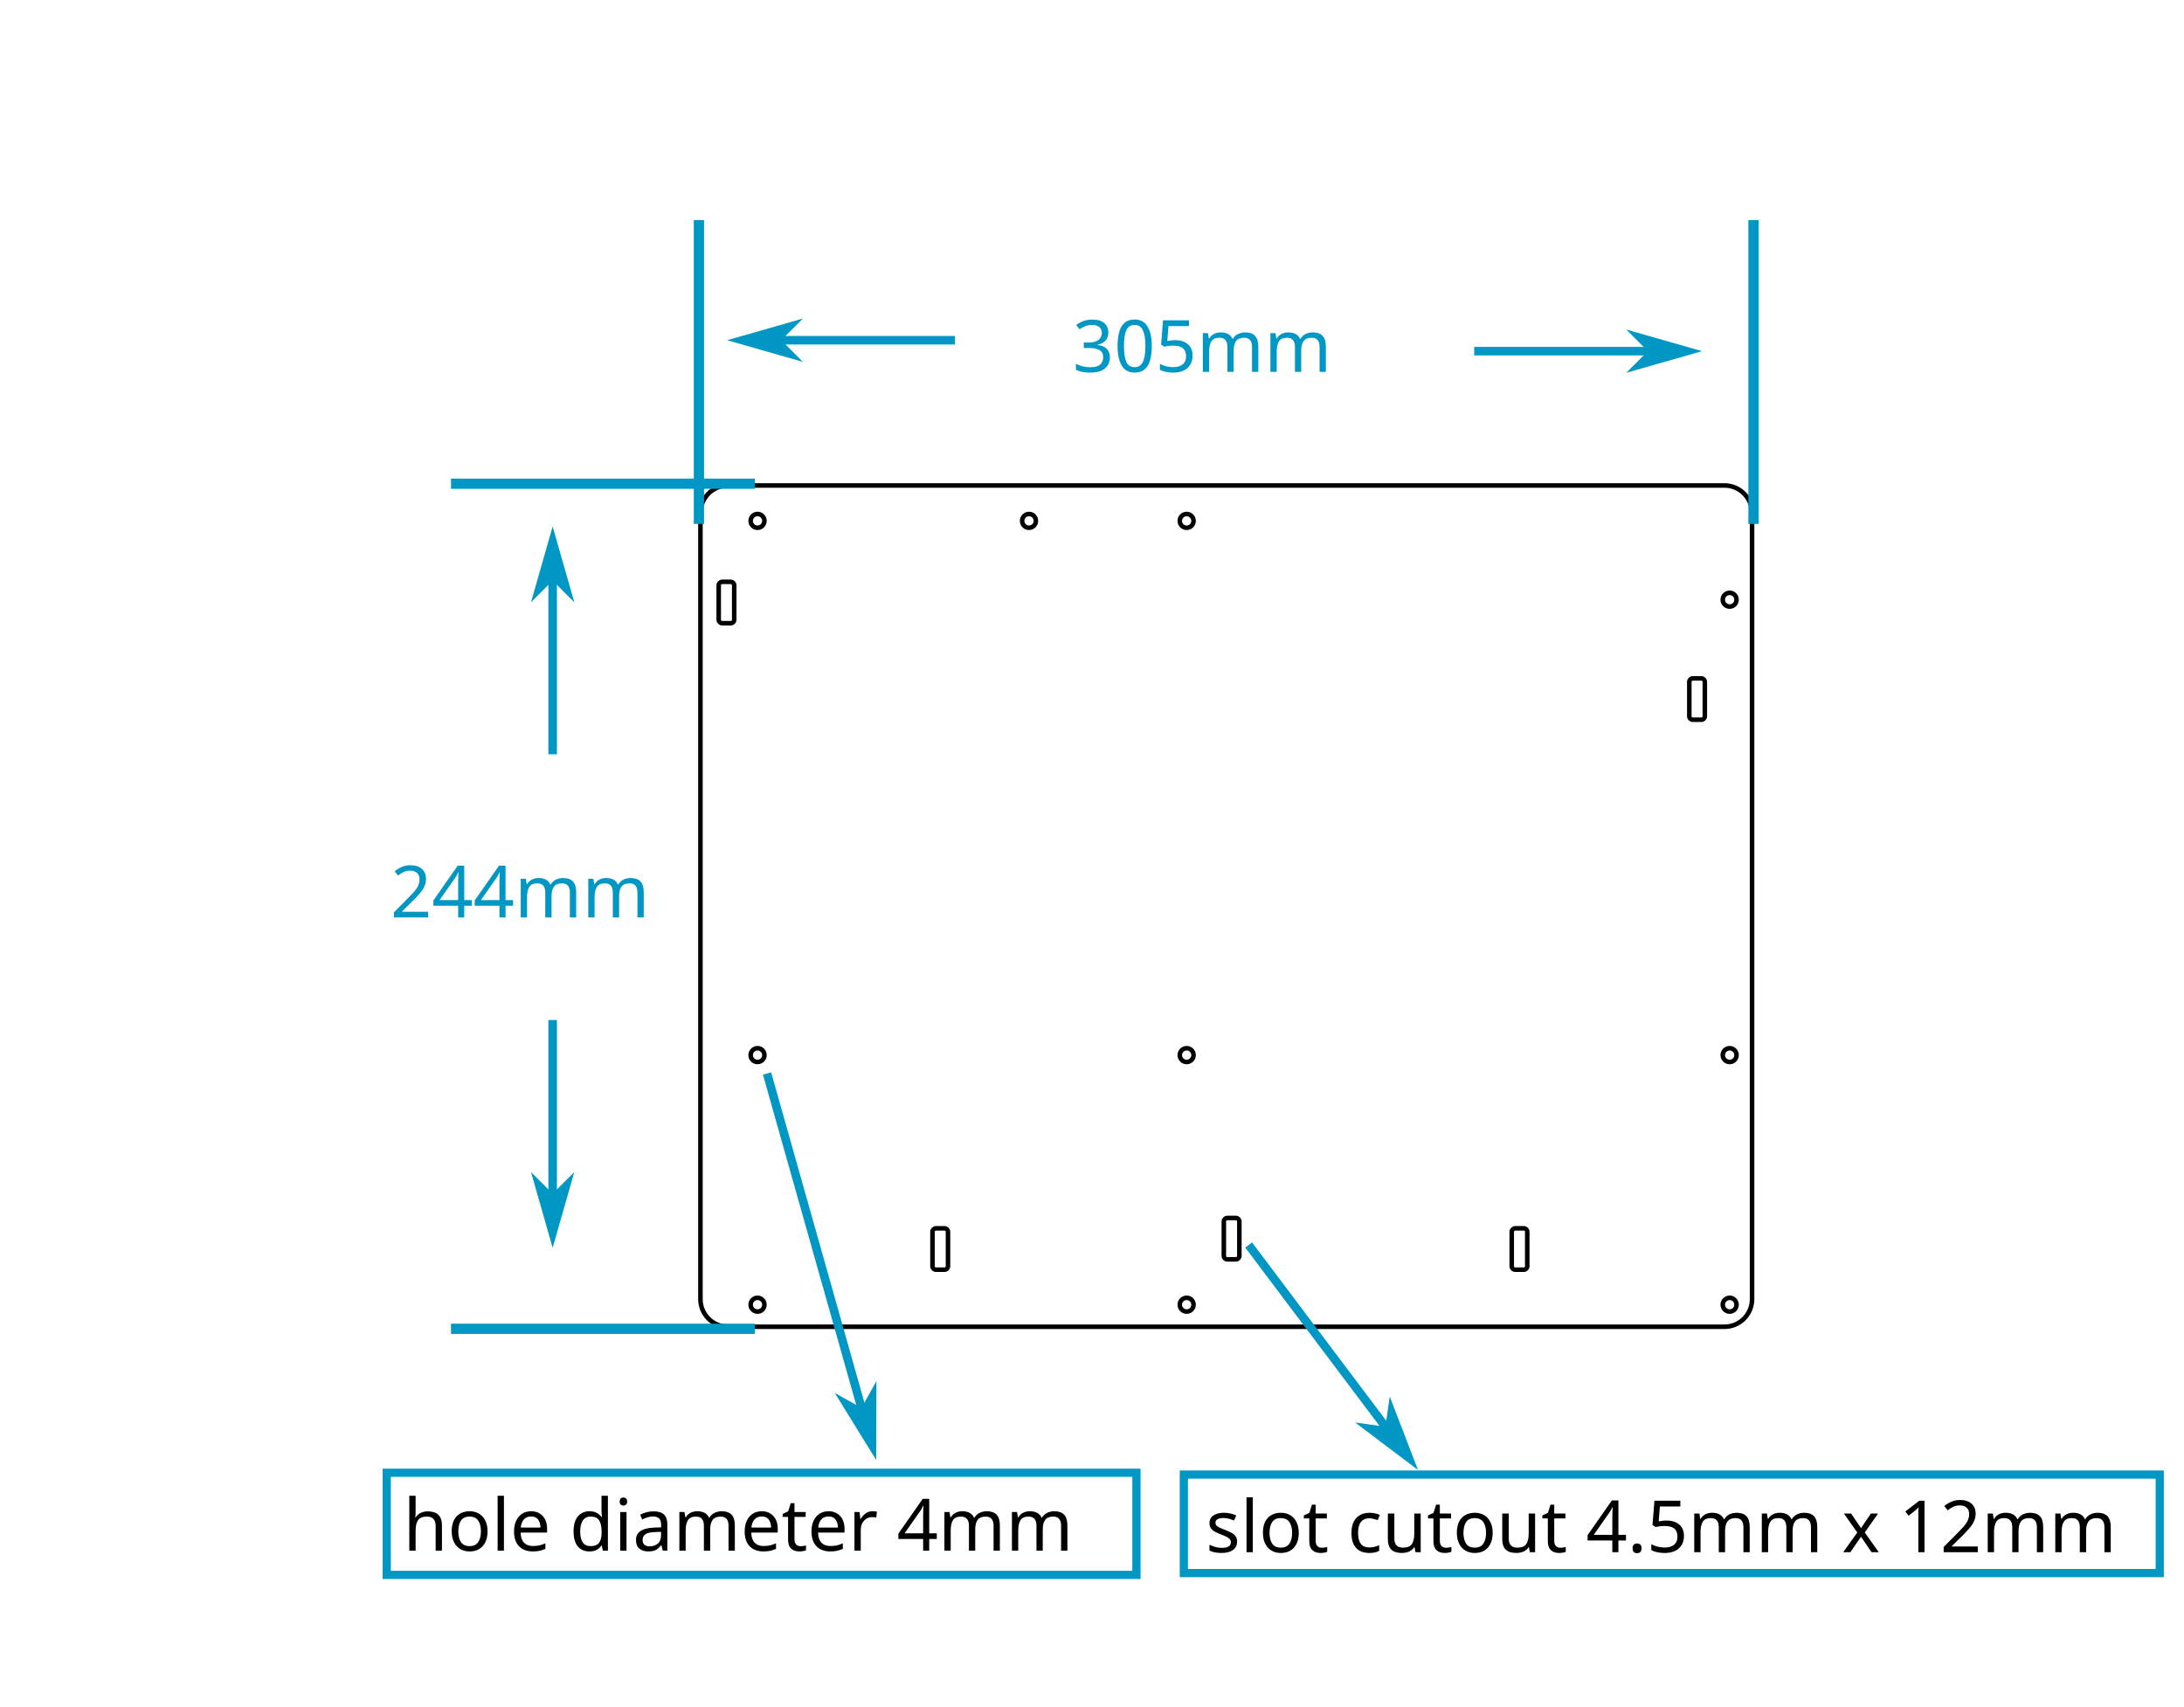
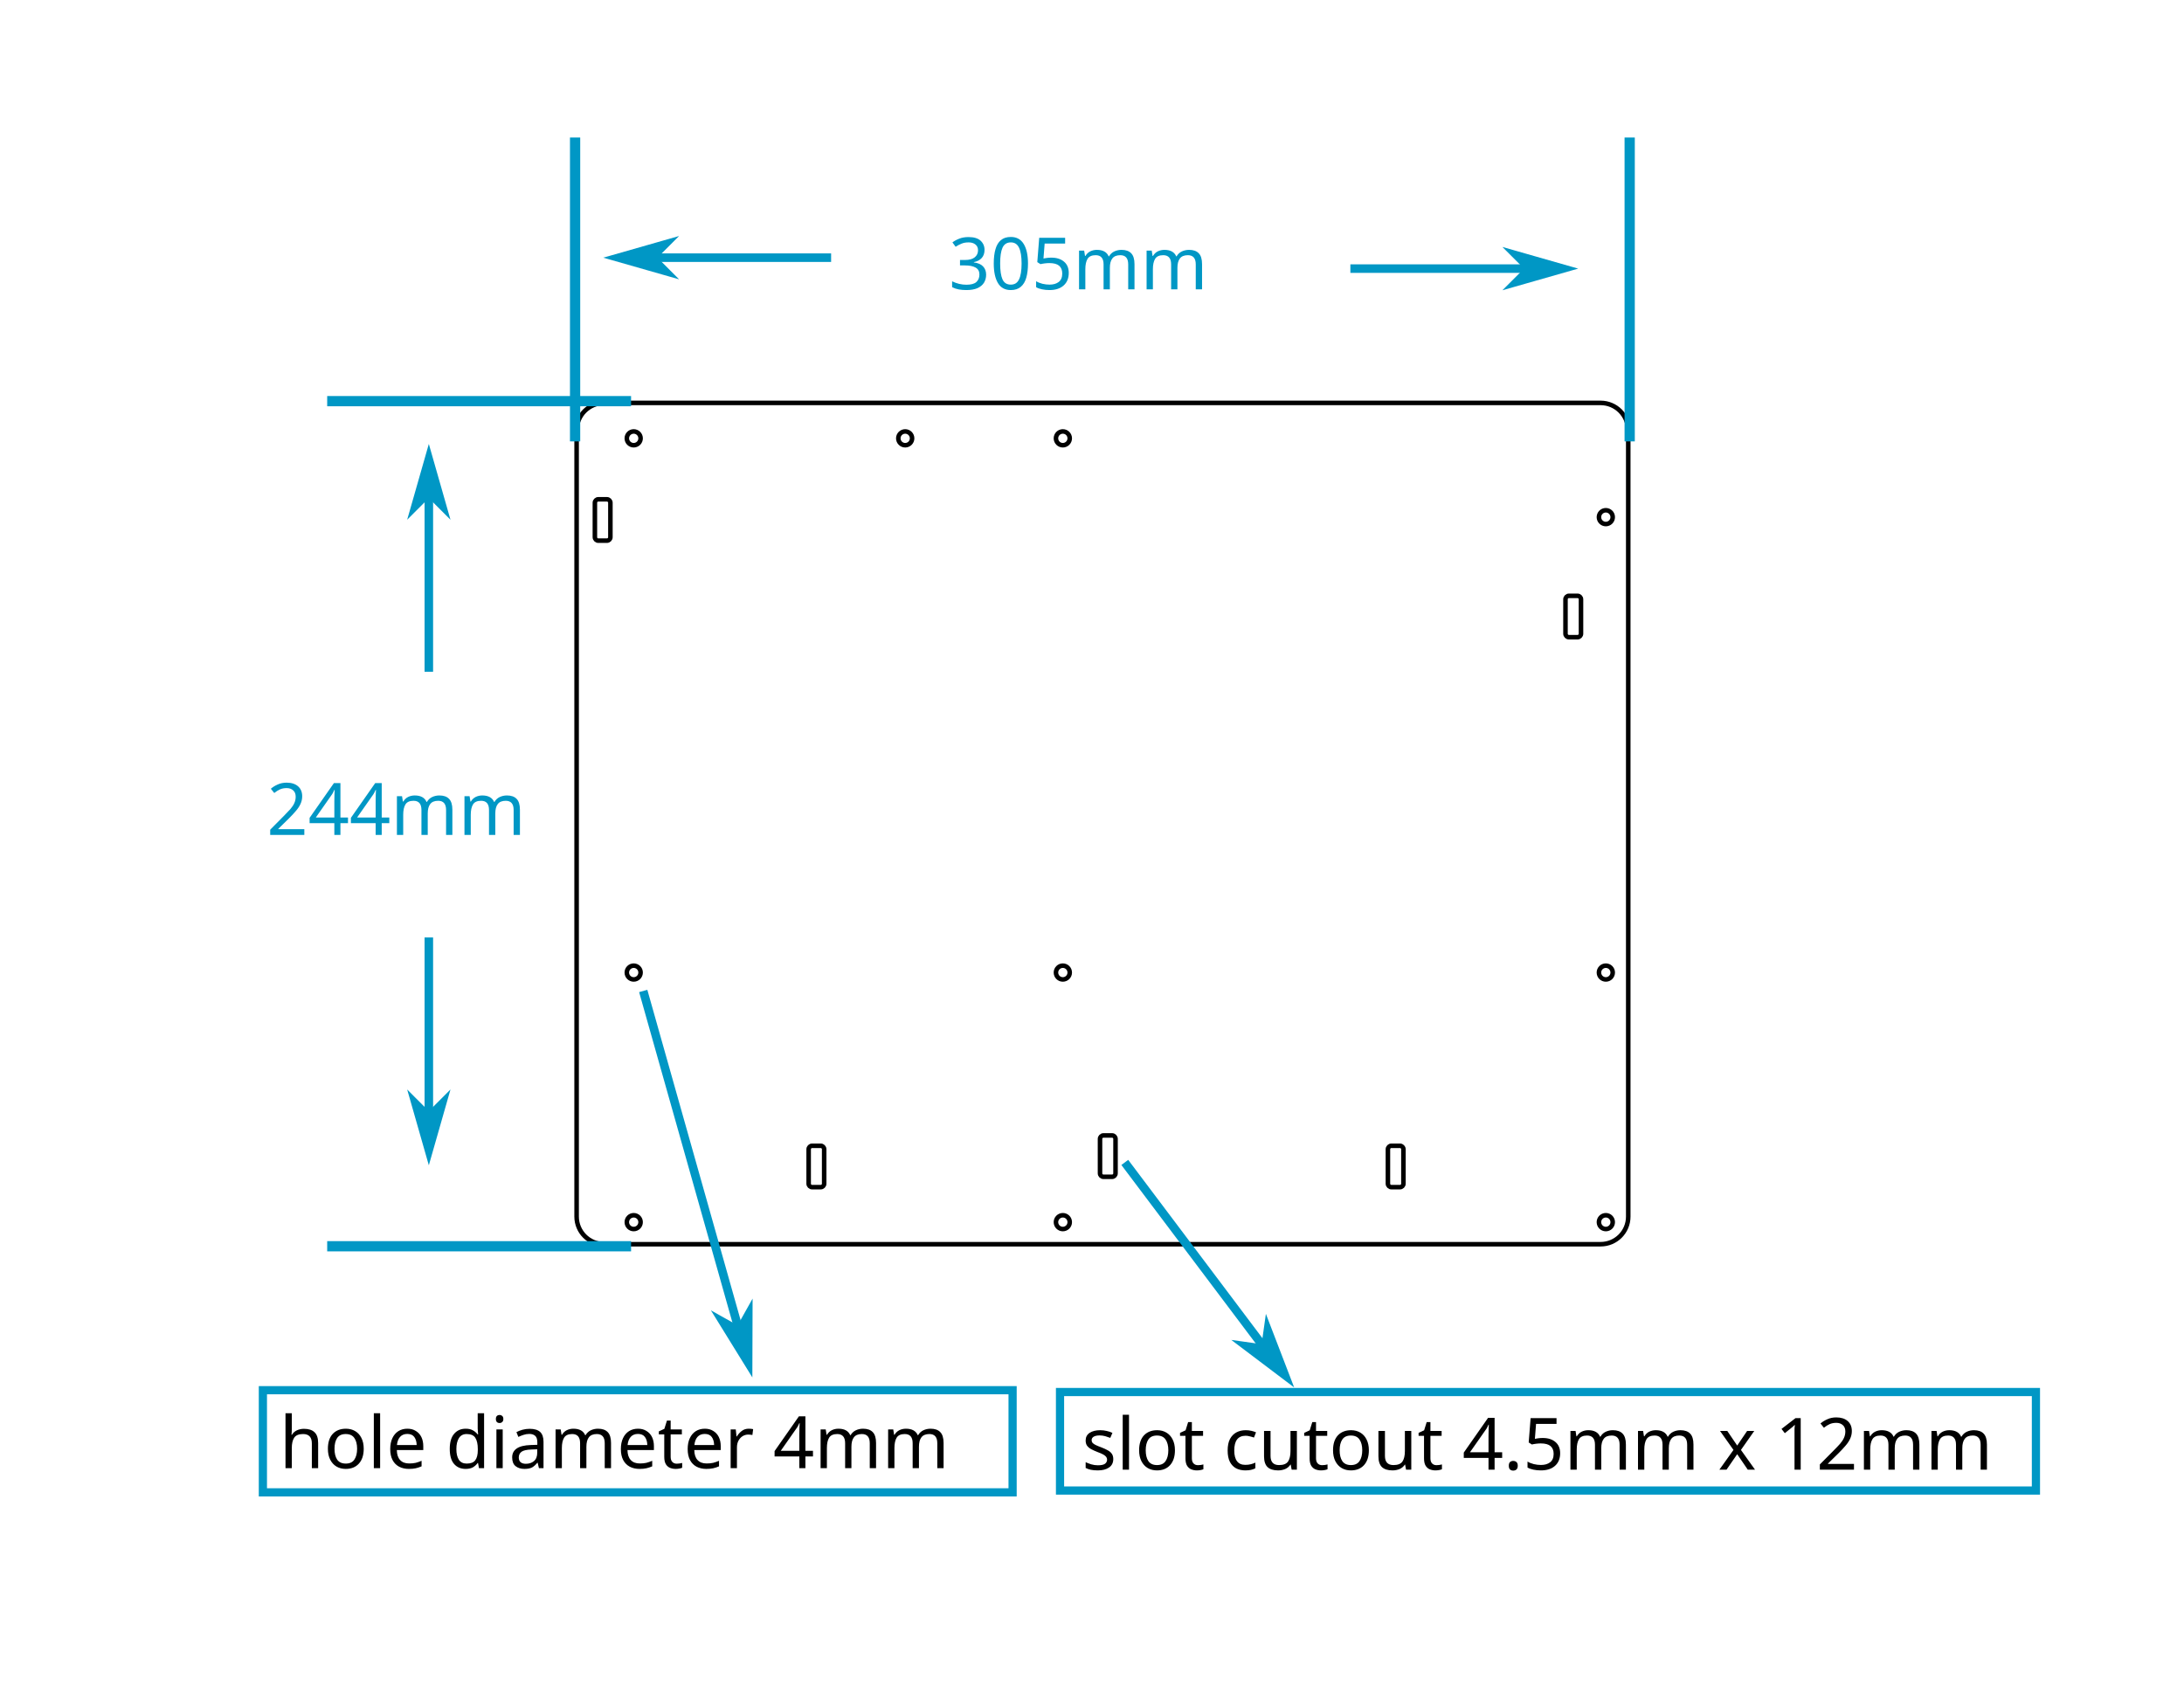
<svg xmlns="http://www.w3.org/2000/svg" width="320mm" height="250mm" viewBox="0 0 320 250" version="1.1" id="svg8">
  <defs id="defs2">
    <marker style="overflow:visible" id="marker2077" refX="0.0" refY="0.0" orient="auto">
      <path transform="scale(0.4) translate(10,0)" style="fill-rule:evenodd;stroke:#0097c5;stroke-width:1pt;stroke-opacity:1;fill:#0097c5;fill-opacity:1" d="M 0.0,0.0 L 5.0,-5.0 L -12.5,0.0 L 5.0,5.0 L 0.0,0.0 z " id="path2075" />
    </marker>
    <marker orient="auto" refY="0.0" refX="0.0" id="marker1099" style="overflow:visible">
      <path id="path1097" d="M 0.0,0.0 L 5.0,-5.0 L -12.5,0.0 L 5.0,5.0 L 0.0,0.0 z " style="fill-rule:evenodd;stroke:#0097c5;stroke-width:1pt;stroke-opacity:1;fill:#0097c5;fill-opacity:1" transform="scale(0.4) translate(10,0)" />
    </marker>
    <marker style="overflow:visible" id="marker2878" refX="0.0" refY="0.0" orient="auto">
      <path transform="scale(0.4) translate(10,0)" style="fill-rule:evenodd;stroke:#0097c5;stroke-width:1pt;stroke-opacity:1;fill:#0097c5;fill-opacity:1" d="M 0.0,0.0 L 5.0,-5.0 L -12.5,0.0 L 5.0,5.0 L 0.0,0.0 z " id="path2876" />
    </marker>
    <marker orient="auto" refY="0.0" refX="0.0" id="marker2472" style="overflow:visible">
      <path id="path2470" d="M 0.0,0.0 L 5.0,-5.0 L -12.5,0.0 L 5.0,5.0 L 0.0,0.0 z " style="fill-rule:evenodd;stroke:#0097c5;stroke-width:1pt;stroke-opacity:1;fill:#0097c5;fill-opacity:1" transform="scale(0.4) translate(10,0)" />
    </marker>
    <marker style="overflow:visible" id="marker1560" refX="0.0" refY="0.0" orient="auto">
      <path transform="scale(0.4) translate(10,0)" style="fill-rule:evenodd;stroke:#0097c5;stroke-width:1pt;stroke-opacity:1;fill:#0097c5;fill-opacity:1" d="M 0.0,0.0 L 5.0,-5.0 L -12.5,0.0 L 5.0,5.0 L 0.0,0.0 z " id="path1558" />
    </marker>
    <marker orient="auto" refY="0.0" refX="0.0" id="Arrow1Mstart" style="overflow:visible">
      <path id="path876" d="M 0.0,0.0 L 5.0,-5.0 L -12.5,0.0 L 5.0,5.0 L 0.0,0.0 z " style="fill-rule:evenodd;stroke:#0097c5;stroke-width:1pt;stroke-opacity:1;fill:#0097c5;fill-opacity:1" transform="scale(0.4) translate(10,0)" />
    </marker>
    <marker orient="auto" refY="0.0" refX="0.0" id="Arrow1Lstart" style="overflow:visible">
      <path id="path870" d="M 0.0,0.0 L 5.0,-5.0 L -12.5,0.0 L 5.0,5.0 L 0.0,0.0 z " style="fill-rule:evenodd;stroke:#0097c5;stroke-width:1pt;stroke-opacity:1;fill:#0097c5;fill-opacity:1" transform="scale(0.8) translate(12.5,0)" />
    </marker>
  </defs>
  <g id="layer1" transform="translate(0,-47)" style="display:inline">
-     <text xml:space="preserve" style="font-style:normal;font-weight:normal;font-size:10.583px;line-height:1.25;font-family:sans-serif;letter-spacing:0px;word-spacing:0px;fill:#000000;fill-opacity:1;stroke:none;stroke-width:0.265" x="176.665" y="251.548" id="text3340">
-       <tspan x="176.665" y="261.204" style="font-style:normal;font-variant:normal;font-weight:normal;font-stretch:normal;font-family:'Microsoft YaHei';-inkscape-font-specification:'Microsoft YaHei';stroke-width:0.265" id="tspan3384" />
-       <tspan x="176.665" y="274.433" style="font-style:normal;font-variant:normal;font-weight:normal;font-stretch:normal;font-family:'Microsoft YaHei';-inkscape-font-specification:'Microsoft YaHei';stroke-width:0.265" id="tspan1083">slot cutout 4.5mm x 12mm </tspan>
+     <text xml:space="preserve" style="font-style:normal;font-weight:normal;font-size:10.583px;line-height:1.25;font-family:sans-serif;letter-spacing:0px;word-spacing:0px;fill:#000000;fill-opacity:1;stroke:none;stroke-width:0.265" x="158.522" y="239.453" id="text3340">
+       <tspan x="158.522" y="249.109" style="font-style:normal;font-variant:normal;font-weight:normal;font-stretch:normal;font-family:'Microsoft YaHei';-inkscape-font-specification:'Microsoft YaHei';stroke-width:0.265" id="tspan3384" />
+       <tspan x="158.522" y="262.338" style="font-style:normal;font-variant:normal;font-weight:normal;font-stretch:normal;font-family:'Microsoft YaHei';-inkscape-font-specification:'Microsoft YaHei';stroke-width:0.265" id="tspan1083">slot cutout 4.5mm x 12mm </tspan>
    </text>
-     <g id="g1081" transform="matrix(1.108279,0,0,1.108279,-511.3862,40.44717)">
+     <g id="g1081" transform="matrix(1.108279,0,0,1.108279,-529.529,28.35193)">
      <circle r="0.912" cy="178.401" cx="561.573" id="circle4532-0" style="display:inline;opacity:1;fill:none;fill-opacity:1;stroke:#000000;stroke-width:0.6;stroke-miterlimit:4;stroke-dasharray:none;stroke-dashoffset:0;stroke-opacity:1" />
      <circle style="display:inline;opacity:1;fill:none;fill-opacity:1;stroke:#000000;stroke-width:0.6;stroke-miterlimit:4;stroke-dasharray:none;stroke-dashoffset:0;stroke-opacity:1" id="circle843-4" cx="618.307" cy="178.401" r="0.912" />
      <circle r="0.912" cy="178.401" cx="690.092" id="circle845-4" style="display:inline;opacity:1;fill:none;fill-opacity:1;stroke:#000000;stroke-width:0.6;stroke-miterlimit:4;stroke-dasharray:none;stroke-dashoffset:0;stroke-opacity:1" />
      <circle style="display:inline;opacity:1;fill:none;fill-opacity:1;stroke:#000000;stroke-width:0.6;stroke-miterlimit:4;stroke-dasharray:none;stroke-dashoffset:0;stroke-opacity:1" id="circle854-9" cx="561.573" cy="145.403" r="0.912" />
      <circle r="0.912" cy="145.403" cx="618.307" id="circle856-4" style="display:inline;opacity:1;fill:none;fill-opacity:1;stroke:#000000;stroke-width:0.6;stroke-miterlimit:4;stroke-dasharray:none;stroke-dashoffset:0;stroke-opacity:1" />
      <circle style="display:inline;opacity:1;fill:none;fill-opacity:1;stroke:#000000;stroke-width:0.6;stroke-miterlimit:4;stroke-dasharray:none;stroke-dashoffset:0;stroke-opacity:1" id="circle858-1" cx="690.092" cy="145.403" r="0.912" />
      <circle r="0.912" cy="74.776" cx="561.573" id="circle865-0" style="display:inline;opacity:1;fill:none;fill-opacity:1;stroke:#000000;stroke-width:0.6;stroke-miterlimit:4;stroke-dasharray:none;stroke-dashoffset:0;stroke-opacity:1" />
      <circle style="display:inline;opacity:1;fill:none;fill-opacity:1;stroke:#000000;stroke-width:0.6;stroke-miterlimit:4;stroke-dasharray:none;stroke-dashoffset:0;stroke-opacity:1" id="circle867-3" cx="618.307" cy="74.776" r="0.912" />
      <circle r="0.912" cy="74.776" cx="597.466" id="circle883-0" style="display:inline;opacity:1;fill:none;fill-opacity:1;stroke:#000000;stroke-width:0.6;stroke-miterlimit:4;stroke-dasharray:none;stroke-dashoffset:0;stroke-opacity:1" />
      <circle r="0.912" cy="85.196" cx="690.092" id="circle885-5" style="display:inline;opacity:1;fill:none;fill-opacity:1;stroke:#000000;stroke-width:0.6;stroke-miterlimit:4;stroke-dasharray:none;stroke-dashoffset:0;stroke-opacity:1" />
      <rect ry="3.647" rx="3.647" y="70.094" x="554.025" height="111.224" width="139.031" id="rect832-4" style="display:inline;opacity:1;fill:none;fill-opacity:1;stroke:#000000;stroke-width:0.6;stroke-miterlimit:4;stroke-dasharray:none;stroke-dashoffset:0;stroke-opacity:1" />
      <rect ry="0.456" rx="0.456" y="82.835" x="556.44" height="5.47" width="2.051" id="rect831" style="display:inline;opacity:1;fill:none;fill-opacity:1;stroke:#000000;stroke-width:0.6;stroke-miterlimit:4;stroke-dasharray:none;stroke-dashoffset:0;stroke-opacity:1" />
      <rect style="display:inline;opacity:1;fill:none;fill-opacity:1;stroke:#000000;stroke-width:0.6;stroke-miterlimit:4;stroke-dasharray:none;stroke-dashoffset:0;stroke-opacity:1" id="rect1255" width="2.051" height="5.47" x="584.702" y="168.305" rx="0.456" ry="0.456" />
      <rect ry="0.456" rx="0.456" y="166.937" x="623.221" height="5.47" width="2.051" id="rect1257" style="display:inline;opacity:1;fill:none;fill-opacity:1;stroke:#000000;stroke-width:0.6;stroke-miterlimit:4;stroke-dasharray:none;stroke-dashoffset:0;stroke-opacity:1" />
      <rect style="display:inline;opacity:1;fill:none;fill-opacity:1;stroke:#000000;stroke-width:0.6;stroke-miterlimit:4;stroke-dasharray:none;stroke-dashoffset:0;stroke-opacity:1" id="rect1259" width="2.051" height="5.47" x="661.283" y="168.305" rx="0.456" ry="0.456" />
      <rect ry="0.456" rx="0.456" y="95.598" x="684.759" height="5.47" width="2.051" id="rect1263" style="display:inline;opacity:1;fill:none;fill-opacity:1;stroke:#000000;stroke-width:0.6;stroke-miterlimit:4;stroke-dasharray:none;stroke-dashoffset:0;stroke-opacity:1" />
    </g>
-     <text xml:space="preserve" style="font-style:normal;font-weight:normal;font-size:10.583px;line-height:1.25;font-family:sans-serif;letter-spacing:0px;word-spacing:0px;fill:#000000;fill-opacity:1;stroke:none;stroke-width:0.265" x="59.067" y="274.213" id="text1087">
-       <tspan id="tspan1085" x="59.067" y="274.213" style="stroke-width:0.265">hole diameter 4mm</tspan>
+     <text xml:space="preserve" style="font-style:normal;font-weight:normal;font-size:10.583px;line-height:1.25;font-family:sans-serif;letter-spacing:0px;word-spacing:0px;fill:#000000;fill-opacity:1;stroke:none;stroke-width:0.265" x="40.924" y="262.118" id="text1087">
+       <tspan id="tspan1085" x="40.924" y="262.118" style="stroke-width:0.265">hole diameter 4mm</tspan>
    </text>
  </g>
  <g id="layer2" style="display:inline" transform="translate(0,6)" />
  <g id="layer3" style="display:inline">
-     <path style="fill:none;stroke:#0097c5;stroke-width:1.5;stroke-linecap:butt;stroke-linejoin:miter;stroke-miterlimit:4;stroke-dasharray:none;stroke-opacity:1" d="M 110.608,70.872 H 66.082" id="path850" />
-     <path id="path852" d="M 110.608,194.697 H 66.082" style="fill:none;stroke:#0097c5;stroke-width:1.5;stroke-linecap:butt;stroke-linejoin:miter;stroke-miterlimit:4;stroke-dasharray:none;stroke-opacity:1" />
-     <text xml:space="preserve" style="font-style:normal;font-weight:normal;font-size:10.583px;line-height:1.25;font-family:sans-serif;letter-spacing:0px;word-spacing:0px;fill:#0097c5;fill-opacity:1;stroke:none;stroke-width:0.265" x="57.231" y="134.429" id="text856">
-       <tspan id="tspan854" x="57.231" y="134.429" style="fill:#0097c5;fill-opacity:1;stroke:none;stroke-width:0.265;stroke-opacity:1">244mm</tspan>
+     <path style="fill:none;stroke:#0097c5;stroke-width:1.5;stroke-linecap:butt;stroke-linejoin:miter;stroke-miterlimit:4;stroke-dasharray:none;stroke-opacity:1" d="M 92.465,58.777 H 47.94" id="path850" />
+     <path id="path852" d="M 92.465,182.602 H 47.94" style="fill:none;stroke:#0097c5;stroke-width:1.5;stroke-linecap:butt;stroke-linejoin:miter;stroke-miterlimit:4;stroke-dasharray:none;stroke-opacity:1" />
+     <text xml:space="preserve" style="font-style:normal;font-weight:normal;font-size:10.583px;line-height:1.25;font-family:sans-serif;letter-spacing:0px;word-spacing:0px;fill:#0097c5;fill-opacity:1;stroke:none;stroke-width:0.265" x="39.088" y="122.334" id="text856">
+       <tspan id="tspan854" x="39.088" y="122.334" style="fill:#0097c5;fill-opacity:1;stroke:none;stroke-width:0.265;stroke-opacity:1">244mm</tspan>
    </text>
-     <path id="path868" d="M 80.975,79.603 V 110.522" style="fill:none;stroke:#0097c5;stroke-width:1.25;stroke-linecap:butt;stroke-linejoin:miter;stroke-miterlimit:4;stroke-dasharray:none;stroke-opacity:1;marker-start:url(#Arrow1Mstart)" />
-     <path style="fill:none;stroke:#0097c5;stroke-width:1.25;stroke-linecap:butt;stroke-linejoin:miter;stroke-miterlimit:4;stroke-dasharray:none;stroke-opacity:1;marker-start:url(#marker1560)" d="M 80.975,180.372 V 149.453" id="path1556" />
-     <path id="path2444" d="M 102.406,32.243 V 76.768" style="fill:none;stroke:#0097c5;stroke-width:1.5;stroke-linecap:butt;stroke-linejoin:miter;stroke-miterlimit:4;stroke-dasharray:none;stroke-opacity:1" />
-     <path style="fill:none;stroke:#0097c5;stroke-width:1.5;stroke-linecap:butt;stroke-linejoin:miter;stroke-miterlimit:4;stroke-dasharray:none;stroke-opacity:1" d="M 256.923,32.243 V 76.768" id="path2446" />
-     <text id="text2450" y="54.487" x="157.177" style="font-style:normal;font-weight:normal;font-size:10.583px;line-height:1.25;font-family:sans-serif;letter-spacing:0px;word-spacing:0px;fill:#0097c5;fill-opacity:1;stroke:none;stroke-width:0.265" xml:space="preserve">
-       <tspan style="fill:#0097c5;fill-opacity:1;stroke:none;stroke-width:0.265;stroke-opacity:1" y="54.487" x="157.177" id="tspan2448">305mm</tspan>
+     <path id="path868" d="M 62.832,67.508 V 98.426" style="fill:none;stroke:#0097c5;stroke-width:1.25;stroke-linecap:butt;stroke-linejoin:miter;stroke-miterlimit:4;stroke-dasharray:none;stroke-opacity:1;marker-start:url(#Arrow1Mstart)" />
+     <path style="fill:none;stroke:#0097c5;stroke-width:1.25;stroke-linecap:butt;stroke-linejoin:miter;stroke-miterlimit:4;stroke-dasharray:none;stroke-opacity:1;marker-start:url(#marker1560)" d="M 62.832,168.277 V 137.358" id="path1556" />
+     <path id="path2444" d="M 84.263,20.147 V 64.673" style="fill:none;stroke:#0097c5;stroke-width:1.5;stroke-linecap:butt;stroke-linejoin:miter;stroke-miterlimit:4;stroke-dasharray:none;stroke-opacity:1" />
+     <path style="fill:none;stroke:#0097c5;stroke-width:1.5;stroke-linecap:butt;stroke-linejoin:miter;stroke-miterlimit:4;stroke-dasharray:none;stroke-opacity:1" d="M 238.781,20.147 V 64.673" id="path2446" />
+     <text id="text2450" y="42.392" x="139.034" style="font-style:normal;font-weight:normal;font-size:10.583px;line-height:1.25;font-family:sans-serif;letter-spacing:0px;word-spacing:0px;fill:#0097c5;fill-opacity:1;stroke:none;stroke-width:0.265" xml:space="preserve">
+       <tspan style="fill:#0097c5;fill-opacity:1;stroke:none;stroke-width:0.265;stroke-opacity:1" y="42.392" x="139.034" id="tspan2448">305mm</tspan>
    </text>
-     <path style="fill:none;stroke:#0097c5;stroke-width:1.25;stroke-linecap:butt;stroke-linejoin:miter;stroke-miterlimit:4;stroke-dasharray:none;stroke-opacity:1;marker-start:url(#marker2878)" d="m 108.999,49.849 h 30.919" id="path2452" />
-     <path id="path2454" d="M 246.918,51.453 H 216" style="fill:none;stroke:#0097c5;stroke-width:1.25;stroke-linecap:butt;stroke-linejoin:miter;stroke-miterlimit:4;stroke-dasharray:none;stroke-opacity:1;marker-start:url(#marker2472)" />
-     <path id="path1095" d="M 127.708,211.547 112.389,157.291" style="fill:none;stroke:#0097c5;stroke-width:1.25;stroke-linecap:butt;stroke-linejoin:miter;stroke-miterlimit:4;stroke-dasharray:none;stroke-opacity:1;marker-start:url(#marker1099)" />
-     <path style="fill:none;stroke:#0097c5;stroke-width:1.25;stroke-linecap:butt;stroke-linejoin:miter;stroke-miterlimit:4;stroke-dasharray:none;stroke-opacity:1;marker-start:url(#marker2077)" d="M 206.285,213.418 182.948,182.415" id="path2073" />
-     <rect style="opacity:1;fill:none;fill-opacity:1;stroke:#0097c5;stroke-width:1.2;stroke-miterlimit:4;stroke-dasharray:none;stroke-dashoffset:0;stroke-opacity:1" id="rect2835" width="109.848" height="14.967" x="56.661" y="215.789" />
-     <rect y="216.057" x="173.458" height="14.433" width="142.989" id="rect2837" style="opacity:1;fill:none;fill-opacity:1;stroke:#0097c5;stroke-width:1.2;stroke-miterlimit:4;stroke-dasharray:none;stroke-dashoffset:0;stroke-opacity:1" />
+     <path style="fill:none;stroke:#0097c5;stroke-width:1.25;stroke-linecap:butt;stroke-linejoin:miter;stroke-miterlimit:4;stroke-dasharray:none;stroke-opacity:1;marker-start:url(#marker2878)" d="M 90.856,37.754 H 121.775" id="path2452" />
+     <path id="path2454" d="M 228.776,39.357 H 197.857" style="fill:none;stroke:#0097c5;stroke-width:1.25;stroke-linecap:butt;stroke-linejoin:miter;stroke-miterlimit:4;stroke-dasharray:none;stroke-opacity:1;marker-start:url(#marker2472)" />
+     <path id="path1095" d="M 109.565,199.452 94.246,145.196" style="fill:none;stroke:#0097c5;stroke-width:1.25;stroke-linecap:butt;stroke-linejoin:miter;stroke-miterlimit:4;stroke-dasharray:none;stroke-opacity:1;marker-start:url(#marker1099)" />
+     <path style="fill:none;stroke:#0097c5;stroke-width:1.25;stroke-linecap:butt;stroke-linejoin:miter;stroke-miterlimit:4;stroke-dasharray:none;stroke-opacity:1;marker-start:url(#marker2077)" d="M 188.142,201.323 164.805,170.319" id="path2073" />
+     <rect style="opacity:1;fill:none;fill-opacity:1;stroke:#0097c5;stroke-width:1.2;stroke-miterlimit:4;stroke-dasharray:none;stroke-dashoffset:0;stroke-opacity:1" id="rect2835" width="109.848" height="14.967" x="38.518" y="203.694" />
+     <rect y="203.962" x="155.315" height="14.433" width="142.989" id="rect2837" style="opacity:1;fill:none;fill-opacity:1;stroke:#0097c5;stroke-width:1.2;stroke-miterlimit:4;stroke-dasharray:none;stroke-dashoffset:0;stroke-opacity:1" />
  </g>
</svg>
